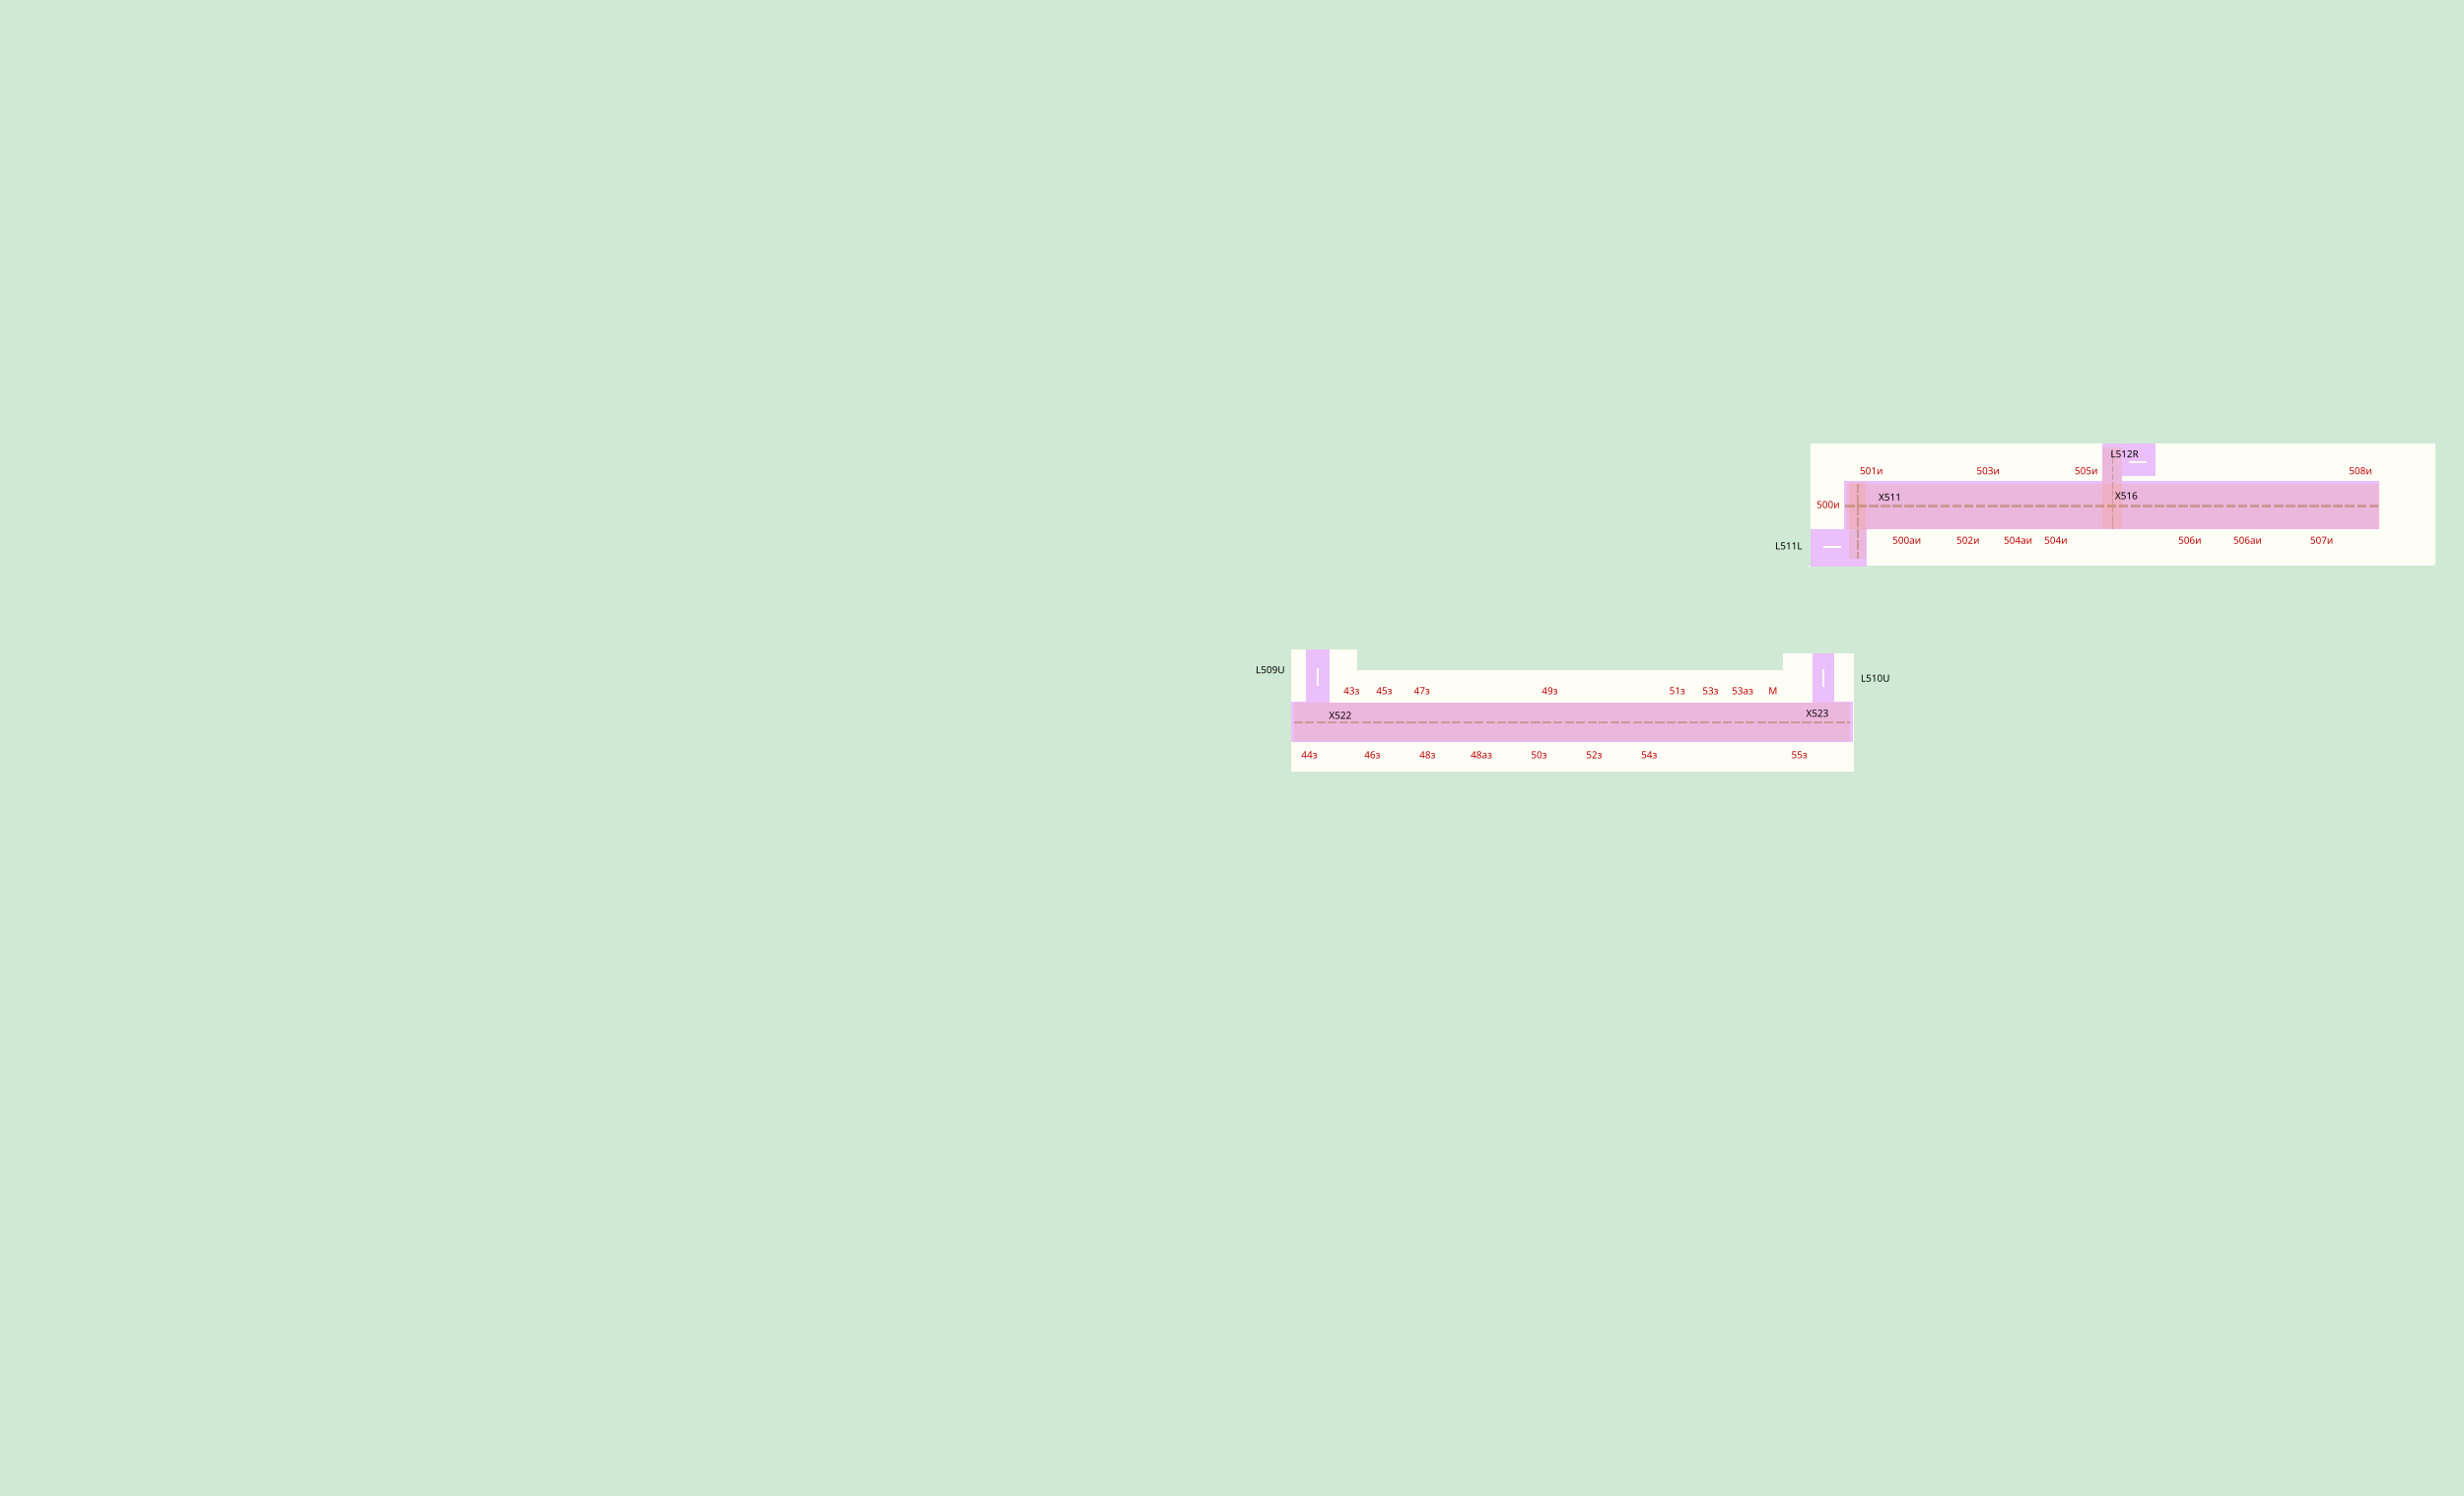
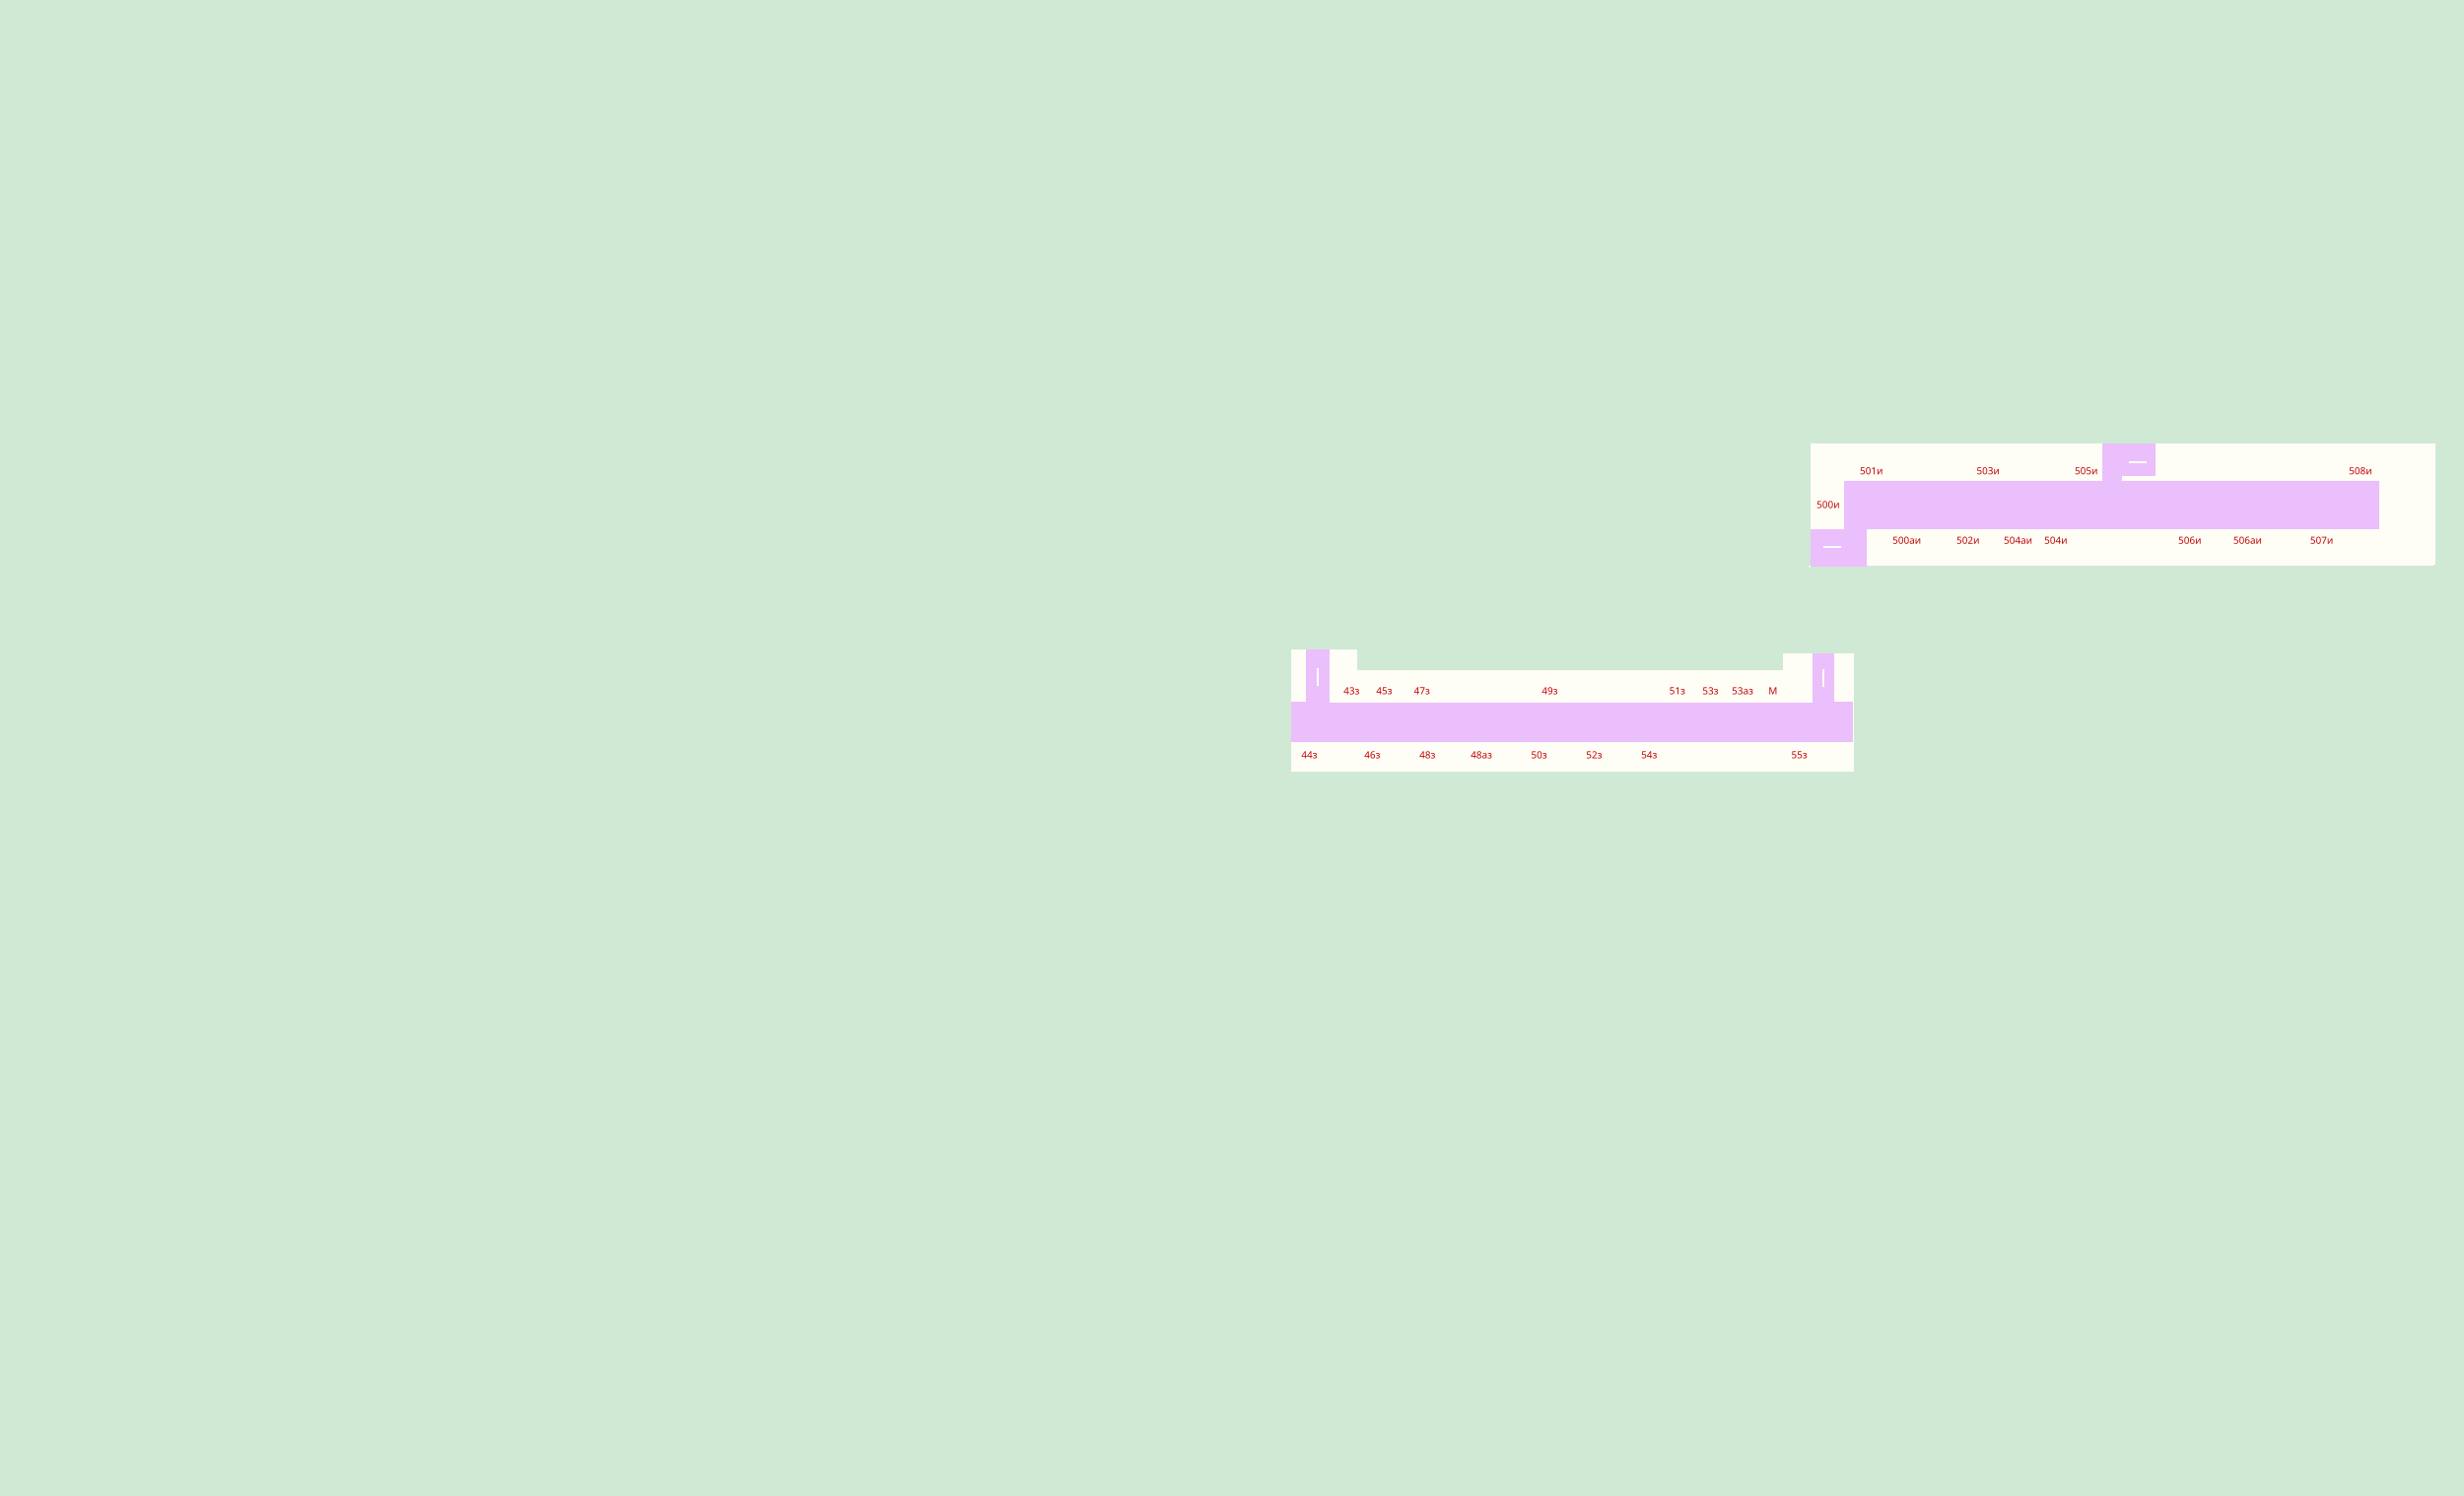
<svg xmlns="http://www.w3.org/2000/svg" width="14in" height="8.5in" id="svg4690" version="1.1" viewBox="0 0 990 765" shape-rendering="crispEdges" enable-background="new">
  <defs id="defs4692">
    </defs>
  <g id="layer2" style="display:inline">
    <rect style="color:#000000;clip-rule:nonzero;display:inline;overflow:visible;visibility:visible;opacity:1;isolation:auto;mix-blend-mode:normal;color-interpolation:sRGB;color-interpolation-filters:linearRGB;solid-color:#000000;solid-opacity:1;fill:#cfe9d4;fill-opacity:1;fill-rule:evenodd;stroke:none;stroke-width:40.459;stroke-linecap:butt;stroke-linejoin:miter;stroke-miterlimit:3.727;stroke-dasharray:none;stroke-dashoffset:0;stroke-opacity:1;color-rendering:auto;image-rendering:auto;shape-rendering:auto;text-rendering:auto;enable-background:accumulate" id="rect4369" width="1854" height="1114" x="-235" y="-301" />
    <path style="display:inline;fill:#fefdf6;fill-opacity:1;fill-rule:evenodd;stroke:none;stroke-width:3;stroke-linecap:butt;stroke-linejoin:miter;stroke-miterlimit:3.727;stroke-dasharray:none;stroke-opacity:1" d="m 791.978,334.126 20.836,0 0,60.501 -287.575,0 0,-0.587 0,-61.676 c 6.33,0.032 2.659,-0.031 13.989,-0.084 l 19.877,0.084 0,10.573 217.547,0 0,-8.811 15.576,0" id="path4965-8" />
    <path style="display:inline;fill:#fefdf6;fill-opacity:1;fill-rule:evenodd;stroke:none;stroke-width:3;stroke-linecap:butt;stroke-linejoin:miter;stroke-miterlimit:3.727;stroke-dasharray:none;stroke-opacity:1" d="m 790.87,290.915 c 0.094,-20.597 0.038,-43.445 0.038,-64.042 l 319.518,-0.19 0,62.357 -320.432,0.5" id="path6805-6" />
  </g>
  <g id="layer1" style="display:inline">
    <path style="display:inline;fill:#eabffb;fill-opacity:1;fill-rule:evenodd;stroke:none;stroke-width:1px;stroke-linecap:butt;stroke-linejoin:miter;stroke-opacity:1" d="m 790.554,270.801 17.25,0 0,-24.75 132,0 0,-19.188 27.5,0 0,16.688 -17,0 0,2.25 131.25,0 0,25 -261.75,0 0,18.75 -28.875,0 0,-18.75 z" id="path4488" />
    <path style="fill:#eabffb;fill-opacity:1;fill-rule:evenodd;stroke:none;stroke-width:1px;stroke-linecap:butt;stroke-linejoin:miter;stroke-opacity:1" d="m 525,380 0,-21.25 7.75,0 0,-26.75 12.25,0 0,27.25 246.75,0 0,-25 11.25,0 0,24.75 9.75,0 0,20.75 -287.75,0 z" id="path4361" />
    <path style="display:inline;fill:#fefdf6;fill-opacity:1;fill-rule:evenodd;stroke:#fefdf6;stroke-width:1;stroke-linecap:butt;stroke-linejoin:miter;stroke-miterlimit:4;stroke-dasharray:none;stroke-opacity:1" d="m 953.799,236.293 8.865,0" id="path3349" />
    <path style="display:inline;fill:none;fill-rule:evenodd;stroke:#fefdf6;stroke-width:1;stroke-linecap:butt;stroke-linejoin:miter;stroke-miterlimit:4;stroke-dasharray:none;stroke-opacity:1" d="m 797.471,279.794 8.865,0" id="path3349-3" />
    <path style="display:inline;opacity:1;fill:none;fill-rule:evenodd;stroke:#fefdf6;stroke-width:1;stroke-linecap:butt;stroke-linejoin:miter;stroke-miterlimit:4;stroke-dasharray:none;stroke-opacity:1" d="m 538.606,341.549 0,9.072" id="path3349-3-0-6" />
    <path style="display:inline;opacity:1;fill:none;fill-rule:evenodd;stroke:#fefdf6;stroke-width:1;stroke-linecap:butt;stroke-linejoin:miter;stroke-miterlimit:4;stroke-dasharray:none;stroke-opacity:1" d="m 797.201,342.035 0,9.072" id="path3349-3-0" />
  </g>
-   <g id="layer4" style="display:inline;opacity:0.99">
+   <g id="layer4" style="display:none;opacity:0.99">
    <rect style="display:inline;opacity:1;fill:#ff7b00;fill-opacity:0.121;stroke:none;stroke-width:1;stroke-miterlimit:4;stroke-dasharray:4, 1;stroke-dashoffset:0;stroke-opacity:1" id="rect4234-51-48-85" width="19.493" height="284.363" x="-379.105" y="526.806" transform="matrix(-2.125523e-4,-1,1,-1.3513822e-4,0,0)" />
    <text xml:space="preserve" style="font-style:normal;font-weight:normal;font-size:5px;line-height:125%;font-family:sans-serif;letter-spacing:0px;word-spacing:0px;display:inline;opacity:1;fill:#000000;fill-opacity:1;stroke:none;stroke-width:1px;stroke-linecap:butt;stroke-linejoin:miter;stroke-opacity:1" x="377.221" y="144.725" id="text4424">
      <tspan id="tspan4426" x="377.221" y="144.725" style="font-size:7.5px" />
    </text>
    <rect style="display:inline;opacity:1;fill:#ff7b00;fill-opacity:0.121;stroke:none;stroke-width:1;stroke-miterlimit:4;stroke-dasharray:4, 1;stroke-dashoffset:0;stroke-opacity:1" id="rect4234-51-48" width="23.166" height="272.65" x="-270.977" y="808.853" transform="matrix(-1.8301595e-4,-1,1,-1.5694774e-4,0,0)" />
    <path style="display:inline;opacity:1;fill:none;fill-rule:evenodd;stroke:#cc9795;stroke-width:1.218;stroke-linecap:butt;stroke-linejoin:miter;stroke-miterlimit:4;stroke-dasharray:4.873, 1.218;stroke-dashoffset:0;stroke-opacity:1" d="m 808.41,258.738 273.416,0" id="path8505-6-7" />
    <rect style="display:inline;opacity:1;fill:#ff7b00;fill-opacity:0.121;stroke:none;stroke-width:1;stroke-miterlimit:4;stroke-dasharray:4, 1;stroke-dashoffset:0;stroke-opacity:1" id="rect4234-51-48-8" width="8.684" height="39.357" x="810.487" y="246.274" transform="matrix(1,-6.6034152e-5,4.3498561e-4,0.9999999,0,0)" />
    <path style="display:inline;opacity:1;fill:none;fill-rule:evenodd;stroke:#cc9795;stroke-width:1.161;stroke-linecap:butt;stroke-linejoin:miter;stroke-miterlimit:4;stroke-dasharray:4.645, 1.161;stroke-dashoffset:0;stroke-opacity:1" d="m 814.945,247.386 0,38.371" id="path8505-6-7-9" />
    <text xml:space="preserve" style="font-style:normal;font-variant:normal;font-weight:normal;font-stretch:normal;font-size:5px;line-height:125%;font-family:sans-serif;-inkscape-font-specification:'sans-serif, Normal';text-align:start;letter-spacing:0px;word-spacing:0px;writing-mode:lr-tb;text-anchor:start;display:inline;opacity:1;fill:#000000;fill-opacity:1;stroke:none;stroke-width:1px;stroke-linecap:butt;stroke-linejoin:miter;stroke-opacity:1" x="825.643" y="256.003" id="text4428-89-7-1-0-1-2">
      <tspan id="tspan4528-30-1" x="825.643" y="256.003">X511</tspan>
    </text>
    <text xml:space="preserve" style="font-style:normal;font-weight:normal;font-size:40px;line-height:125%;font-family:sans-serif;letter-spacing:0px;word-spacing:0px;display:inline;opacity:1;fill:#000000;fill-opacity:1;stroke:none;stroke-width:1px;stroke-linecap:butt;stroke-linejoin:miter;stroke-opacity:1" x="805.784" y="255.296" id="text4778">
      <tspan id="tspan4780" x="805.784" y="255.296" />
    </text>
    <rect style="display:inline;opacity:1;fill:#ff7b00;fill-opacity:0.121;stroke:none;stroke-width:1;stroke-miterlimit:4;stroke-dasharray:4, 1;stroke-dashoffset:0;stroke-opacity:1" id="rect4234-51-48-8-3" width="10.096" height="41.692" x="940.069" y="228.761" transform="matrix(1,-6.0172861e-5,4.7735649e-4,0.9999999,0,0)" />
    <path style="display:inline;opacity:1;fill:none;fill-rule:evenodd;stroke:#cc9795;stroke-width:0.828;stroke-linecap:butt;stroke-linejoin:miter;stroke-miterlimit:4;stroke-dasharray:3.312, 0.828;stroke-dashoffset:0;stroke-opacity:1" d="m 945.236,229.94 0,40.648" id="path8505-6-7-9-22" />
    <text xml:space="preserve" style="font-style:normal;font-variant:normal;font-weight:normal;font-stretch:normal;font-size:5px;line-height:125%;font-family:sans-serif;-inkscape-font-specification:'sans-serif, Normal';text-align:start;letter-spacing:0px;word-spacing:0px;writing-mode:lr-tb;text-anchor:start;display:inline;opacity:1;fill:#000000;fill-opacity:1;stroke:none;stroke-width:1px;stroke-linecap:butt;stroke-linejoin:miter;stroke-opacity:1" x="507.132" y="344.325" id="text4428-00-9-8-1">
      <tspan id="tspan4518-5-0" x="507.132" y="344.325">L509U</tspan>
    </text>
    <text xml:space="preserve" style="font-style:normal;font-variant:normal;font-weight:normal;font-stretch:normal;font-size:5px;line-height:125%;font-family:sans-serif;-inkscape-font-specification:'sans-serif, Normal';text-align:start;letter-spacing:0px;word-spacing:0px;writing-mode:lr-tb;text-anchor:start;display:inline;opacity:1;fill:#000000;fill-opacity:1;stroke:none;stroke-width:1px;stroke-linecap:butt;stroke-linejoin:miter;stroke-opacity:1" x="816.535" y="348.603" id="text4428-00-9-8-5">
      <tspan id="tspan4518-5-37" x="816.535" y="348.603">L510U</tspan>
    </text>
    <flowRoot transform="translate(-2.0855,-1.382068)" xml:space="preserve" id="flowRoot4964" style="font-style:normal;font-weight:normal;font-size:40px;line-height:125%;font-family:sans-serif;letter-spacing:0px;word-spacing:0px;display:inline;opacity:1;fill:#000000;fill-opacity:1;stroke:none;stroke-width:1px;stroke-linecap:butt;stroke-linejoin:miter;stroke-opacity:1">
      <flowRegion id="flowRegion4966">
        <rect id="rect4968" width="1" height="140" x="598.5" y="213" />
      </flowRegion>
      <flowPara id="flowPara4970" />
    </flowRoot>
    <text xml:space="preserve" style="font-style:normal;font-variant:normal;font-weight:normal;font-stretch:normal;font-size:5px;line-height:125%;font-family:sans-serif;-inkscape-font-specification:'sans-serif, Normal';text-align:start;letter-spacing:0px;word-spacing:0px;writing-mode:lr-tb;text-anchor:start;display:inline;opacity:1;fill:#000000;fill-opacity:1;stroke:none;stroke-width:1px;stroke-linecap:butt;stroke-linejoin:miter;stroke-opacity:1" x="944.255" y="233.936" id="text4428-00-9-8-2">
      <tspan id="tspan4518-5-41" x="944.255" y="233.936">L512R</tspan>
    </text>
    <text xml:space="preserve" style="font-style:normal;font-variant:normal;font-weight:normal;font-stretch:normal;font-size:5px;line-height:125%;font-family:sans-serif;-inkscape-font-specification:'sans-serif, Normal';text-align:start;letter-spacing:0px;word-spacing:0px;writing-mode:lr-tb;text-anchor:start;display:inline;opacity:1;fill:#000000;fill-opacity:1;stroke:none;stroke-width:1px;stroke-linecap:butt;stroke-linejoin:miter;stroke-opacity:1" x="772.755" y="280.936" id="text4428-00-9-8-14">
      <tspan x="772.755" y="280.936" id="tspan4362">L511L</tspan>
    </text>
    <text xml:space="preserve" style="font-style:normal;font-variant:normal;font-weight:normal;font-stretch:normal;font-size:5px;line-height:125%;font-family:sans-serif;-inkscape-font-specification:'sans-serif, Normal';text-align:start;letter-spacing:0px;word-spacing:0px;writing-mode:lr-tb;text-anchor:start;display:inline;opacity:1;fill:#000000;fill-opacity:1;stroke:none;stroke-width:1px;stroke-linecap:butt;stroke-linejoin:miter;stroke-opacity:1" x="946.558" y="255.296" id="text4428-89-7-1-0-1-1-6-3">
      <tspan x="946.558" y="255.296" id="tspan4834-8">X516</tspan>
    </text>
    <path style="display:inline;opacity:1;fill:none;fill-rule:evenodd;stroke:#cc9795;stroke-width:1.155;stroke-linecap:butt;stroke-linejoin:miter;stroke-miterlimit:4;stroke-dasharray:4.62, 1.155;stroke-dashoffset:0;stroke-opacity:1" d="m 526.627,369.267 284.318,0" id="path8505-6-7-7" />
    <text xml:space="preserve" style="font-style:normal;font-variant:normal;font-weight:normal;font-stretch:normal;font-size:5px;line-height:125%;font-family:sans-serif;-inkscape-font-specification:'sans-serif, Normal';text-align:start;letter-spacing:0px;word-spacing:0px;writing-mode:lr-tb;text-anchor:start;display:inline;opacity:1;fill:#000000;fill-opacity:1;stroke:none;stroke-width:1px;stroke-linecap:butt;stroke-linejoin:miter;stroke-opacity:1" x="544.59" y="367.624" id="text4428-89-7-1-0-1-2-3">
      <tspan id="tspan4528-30-1-2" x="544.59" y="367.624">X522</tspan>
    </text>
    <text xml:space="preserve" style="font-style:normal;font-variant:normal;font-weight:normal;font-stretch:normal;font-size:5px;line-height:125%;font-family:sans-serif;-inkscape-font-specification:'sans-serif, Normal';text-align:start;letter-spacing:0px;word-spacing:0px;writing-mode:lr-tb;text-anchor:start;display:inline;opacity:1;fill:#000000;fill-opacity:1;stroke:none;stroke-width:1px;stroke-linecap:butt;stroke-linejoin:miter;stroke-opacity:1" x="788.542" y="366.563" id="text4428-89-7-1-0-1-2-7">
      <tspan id="tspan4528-30-1-0" x="788.542" y="366.563">X523</tspan>
      <tspan x="788.542" y="372.813" id="tspan3578" />
    </text>
  </g>
  <g id="layer3" style="display:inline">
    <text id="text3792" y="355.024" x="568.747" style="font-style:normal;font-variant:normal;font-weight:normal;font-stretch:normal;font-size:5px;line-height:125%;font-family:sans-serif;-inkscape-font-specification:'sans-serif, Normal';text-align:start;letter-spacing:0px;word-spacing:0px;writing-mode:lr-tb;text-anchor:start;display:inline;fill:#c00000;fill-opacity:1;stroke:none;stroke-width:1px;stroke-linecap:butt;stroke-linejoin:miter;stroke-opacity:1" xml:space="preserve">
      <tspan y="355.024" x="568.747" id="tspan3794">45з</tspan>
      <tspan y="361.274" x="568.747" id="tspan3796" />
    </text>
    <text id="text3798" y="355.063" x="653.431" style="font-style:normal;font-variant:normal;font-weight:normal;font-stretch:normal;font-size:5px;line-height:125%;font-family:sans-serif;-inkscape-font-specification:'sans-serif, Normal';text-align:start;letter-spacing:0px;word-spacing:0px;writing-mode:lr-tb;text-anchor:start;display:inline;fill:#c00000;fill-opacity:1;stroke:none;stroke-width:1px;stroke-linecap:butt;stroke-linejoin:miter;stroke-opacity:1" xml:space="preserve">
      <tspan y="355.063" x="653.431" id="tspan3800">49з</tspan>
      <tspan y="361.313" x="653.431" id="tspan3802" />
    </text>
    <text id="text3804" y="355.031" x="718.614" style="font-style:normal;font-variant:normal;font-weight:normal;font-stretch:normal;font-size:5px;line-height:125%;font-family:sans-serif;-inkscape-font-specification:'sans-serif, Normal';text-align:start;letter-spacing:0px;word-spacing:0px;writing-mode:lr-tb;text-anchor:start;display:inline;fill:#c00000;fill-opacity:1;stroke:none;stroke-width:1px;stroke-linecap:butt;stroke-linejoin:miter;stroke-opacity:1" xml:space="preserve">
      <tspan y="355.031" x="718.614" id="tspan4373">51з</tspan>
      <tspan y="361.281" x="718.614" id="tspan3808" />
    </text>
    <text id="text3810" y="355.062" x="735.577" style="font-style:normal;font-variant:normal;font-weight:normal;font-stretch:normal;font-size:5px;line-height:125%;font-family:sans-serif;-inkscape-font-specification:'sans-serif, Normal';text-align:start;letter-spacing:0px;word-spacing:0px;writing-mode:lr-tb;text-anchor:start;display:inline;fill:#c00000;fill-opacity:1;stroke:none;stroke-width:1px;stroke-linecap:butt;stroke-linejoin:miter;stroke-opacity:1" xml:space="preserve">
      <tspan y="355.062" x="735.577" id="tspan3812">53з</tspan>
    </text>
    <text id="text3814" y="355.062" x="750.622" style="font-style:normal;font-variant:normal;font-weight:normal;font-stretch:normal;font-size:5px;line-height:125%;font-family:sans-serif;-inkscape-font-specification:'sans-serif, Normal';text-align:start;letter-spacing:0px;word-spacing:0px;writing-mode:lr-tb;text-anchor:start;display:inline;fill:#c00000;fill-opacity:1;stroke:none;stroke-width:1px;stroke-linecap:butt;stroke-linejoin:miter;stroke-opacity:1" xml:space="preserve">
      <tspan y="355.062" x="750.622" id="tspan3816">53аз</tspan>
      <tspan y="361.312" x="750.622" id="tspan3818" />
    </text>
    <text id="text3820" y="355.062" x="769.341" style="font-style:normal;font-variant:normal;font-weight:normal;font-stretch:normal;font-size:5px;line-height:125%;font-family:sans-serif;-inkscape-font-specification:'sans-serif, Normal';text-align:start;letter-spacing:0px;word-spacing:0px;writing-mode:lr-tb;text-anchor:start;display:inline;fill:#c00000;fill-opacity:1;stroke:none;stroke-width:1px;stroke-linecap:butt;stroke-linejoin:miter;stroke-opacity:1" xml:space="preserve">
      <tspan y="355.062" x="769.341" id="tspan3824">М</tspan>
    </text>
    <text xml:space="preserve" style="font-style:normal;font-variant:normal;font-weight:normal;font-stretch:normal;font-size:5px;line-height:125%;font-family:sans-serif;-inkscape-font-specification:'sans-serif, Normal';text-align:start;letter-spacing:0px;word-spacing:0px;writing-mode:lr-tb;text-anchor:start;display:inline;fill:#c00000;fill-opacity:1;stroke:none;stroke-width:1px;stroke-linecap:butt;stroke-linejoin:miter;stroke-opacity:1" x="530.448" y="387.789" id="text3842">
      <tspan id="tspan3844" x="530.448" y="387.789">44з</tspan>
      <tspan id="tspan3846" x="530.448" y="394.039" />
    </text>
    <text xml:space="preserve" style="font-style:normal;font-variant:normal;font-weight:normal;font-stretch:normal;font-size:5px;line-height:125%;font-family:sans-serif;-inkscape-font-specification:'sans-serif, Normal';text-align:start;letter-spacing:0px;word-spacing:0px;writing-mode:lr-tb;text-anchor:start;display:inline;fill:#c00000;fill-opacity:1;stroke:none;stroke-width:1px;stroke-linecap:butt;stroke-linejoin:miter;stroke-opacity:1" x="562.652" y="387.817" id="text3848">
      <tspan id="tspan3850" x="562.652" y="387.817">46з</tspan>
      <tspan id="tspan3852" x="562.652" y="394.067" />
    </text>
    <text xml:space="preserve" style="font-style:normal;font-variant:normal;font-weight:normal;font-stretch:normal;font-size:5px;line-height:125%;font-family:sans-serif;-inkscape-font-specification:'sans-serif, Normal';text-align:start;letter-spacing:0px;word-spacing:0px;writing-mode:lr-tb;text-anchor:start;display:inline;fill:#c00000;fill-opacity:1;stroke:none;stroke-width:1px;stroke-linecap:butt;stroke-linejoin:miter;stroke-opacity:1" x="590.855" y="387.821" id="text3854">
      <tspan id="tspan3856" x="590.855" y="387.821">48з</tspan>
    </text>
    <text xml:space="preserve" style="font-style:normal;font-variant:normal;font-weight:normal;font-stretch:normal;font-size:5px;line-height:125%;font-family:sans-serif;-inkscape-font-specification:'sans-serif, Normal';text-align:start;letter-spacing:0px;word-spacing:0px;writing-mode:lr-tb;text-anchor:start;display:inline;fill:#c00000;fill-opacity:1;stroke:none;stroke-width:1px;stroke-linecap:butt;stroke-linejoin:miter;stroke-opacity:1" x="617.059" y="387.821" id="text3858">
      <tspan id="tspan3860" x="617.059" y="387.821">48аз</tspan>
      <tspan id="tspan3862" x="617.059" y="394.071" />
    </text>
    <text xml:space="preserve" style="font-style:normal;font-variant:normal;font-weight:normal;font-stretch:normal;font-size:5px;line-height:125%;font-family:sans-serif;-inkscape-font-specification:'sans-serif, Normal';text-align:start;letter-spacing:0px;word-spacing:0px;writing-mode:lr-tb;text-anchor:start;display:inline;fill:#c00000;fill-opacity:1;stroke:none;stroke-width:1px;stroke-linecap:butt;stroke-linejoin:miter;stroke-opacity:1" x="676.082" y="387.821" id="text3864">
      <tspan id="tspan3866" x="676.082" y="387.821">52з</tspan>
    </text>
    <text id="text3868" y="387.783" x="781.017" style="font-style:normal;font-variant:normal;font-weight:normal;font-stretch:normal;font-size:5px;line-height:125%;font-family:sans-serif;-inkscape-font-specification:'sans-serif, Normal';text-align:start;letter-spacing:0px;word-spacing:0px;writing-mode:lr-tb;text-anchor:start;display:inline;fill:#c00000;fill-opacity:1;stroke:none;stroke-width:1px;stroke-linecap:butt;stroke-linejoin:miter;stroke-opacity:1" xml:space="preserve">
      <tspan y="387.783" x="781.017" id="tspan3870">55з</tspan>
    </text>
    <text id="text3872" y="387.82" x="647.937" style="font-style:normal;font-variant:normal;font-weight:normal;font-stretch:normal;font-size:5px;line-height:125%;font-family:sans-serif;-inkscape-font-specification:'sans-serif, Normal';text-align:start;letter-spacing:0px;word-spacing:0px;writing-mode:lr-tb;text-anchor:start;display:inline;fill:#c00000;fill-opacity:1;stroke:none;stroke-width:1px;stroke-linecap:butt;stroke-linejoin:miter;stroke-opacity:1" xml:space="preserve">
      <tspan y="387.82" x="647.937" id="tspan3874">50з</tspan>
    </text>
    <text id="text3876" y="387.783" x="704.227" style="font-style:normal;font-variant:normal;font-weight:normal;font-stretch:normal;font-size:5px;line-height:125%;font-family:sans-serif;-inkscape-font-specification:'sans-serif, Normal';text-align:start;letter-spacing:0px;word-spacing:0px;writing-mode:lr-tb;text-anchor:start;display:inline;fill:#c00000;fill-opacity:1;stroke:none;stroke-width:1px;stroke-linecap:butt;stroke-linejoin:miter;stroke-opacity:1" xml:space="preserve">
      <tspan y="387.783" x="704.227" id="tspan3878">54з</tspan>
    </text>
    <text id="text3792-6" y="355.062" x="552.048" style="font-style:normal;font-variant:normal;font-weight:normal;font-stretch:normal;font-size:5px;line-height:125%;font-family:sans-serif;-inkscape-font-specification:'sans-serif, Normal';text-align:start;letter-spacing:0px;word-spacing:0px;writing-mode:lr-tb;text-anchor:start;display:inline;fill:#c00000;fill-opacity:1;stroke:none;stroke-width:1px;stroke-linecap:butt;stroke-linejoin:miter;stroke-opacity:1" xml:space="preserve">
      <tspan y="355.062" x="552.048" id="tspan3794-3">43з</tspan>
      <tspan y="361.312" x="552.048" id="tspan3796-7" />
    </text>
    <text id="text3792-6-7" y="355.031" x="588.048" style="font-style:normal;font-variant:normal;font-weight:normal;font-stretch:normal;font-size:5px;line-height:125%;font-family:sans-serif;-inkscape-font-specification:'sans-serif, Normal';text-align:start;letter-spacing:0px;word-spacing:0px;writing-mode:lr-tb;text-anchor:start;display:inline;fill:#c00000;fill-opacity:1;stroke:none;stroke-width:1px;stroke-linecap:butt;stroke-linejoin:miter;stroke-opacity:1" xml:space="preserve">
      <tspan y="355.031" x="588.048" id="tspan3794-3-2">47з</tspan>
      <tspan y="361.281" x="588.048" id="tspan3796-7-0" />
    </text>
    <text id="text3792-5" y="242.557" x="816.055" style="font-style:normal;font-variant:normal;font-weight:normal;font-stretch:normal;font-size:5px;line-height:125%;font-family:sans-serif;-inkscape-font-specification:'sans-serif, Normal';text-align:start;letter-spacing:0px;word-spacing:0px;writing-mode:lr-tb;text-anchor:start;display:inline;fill:#c00000;fill-opacity:1;stroke:none;stroke-width:1px;stroke-linecap:butt;stroke-linejoin:miter;stroke-opacity:1" xml:space="preserve">
      <tspan y="242.557" x="816.055" id="tspan3796-8">501и</tspan>
    </text>
    <text id="text3798-7" y="242.557" x="875.738" style="font-style:normal;font-variant:normal;font-weight:normal;font-stretch:normal;font-size:5px;line-height:125%;font-family:sans-serif;-inkscape-font-specification:'sans-serif, Normal';text-align:start;letter-spacing:0px;word-spacing:0px;writing-mode:lr-tb;text-anchor:start;display:inline;fill:#c00000;fill-opacity:1;stroke:none;stroke-width:1px;stroke-linecap:butt;stroke-linejoin:miter;stroke-opacity:1" xml:space="preserve">
      <tspan y="242.557" x="875.738" id="tspan3802-1">503и</tspan>
    </text>
    <text id="text3804-3" y="242.557" x="925.921" style="font-style:normal;font-variant:normal;font-weight:normal;font-stretch:normal;font-size:5px;line-height:125%;font-family:sans-serif;-inkscape-font-specification:'sans-serif, Normal';text-align:start;letter-spacing:0px;word-spacing:0px;writing-mode:lr-tb;text-anchor:start;display:inline;fill:#c00000;fill-opacity:1;stroke:none;stroke-width:1px;stroke-linecap:butt;stroke-linejoin:miter;stroke-opacity:1" xml:space="preserve">
      <tspan y="242.557" x="925.921" id="tspan3808-9">505и</tspan>
    </text>
    <text id="text3820-3" y="242.557" x="1066.148" style="font-style:normal;font-variant:normal;font-weight:normal;font-stretch:normal;font-size:5px;line-height:125%;font-family:sans-serif;-inkscape-font-specification:'sans-serif, Normal';text-align:start;letter-spacing:0px;word-spacing:0px;writing-mode:lr-tb;text-anchor:start;display:inline;fill:#c00000;fill-opacity:1;stroke:none;stroke-width:1px;stroke-linecap:butt;stroke-linejoin:miter;stroke-opacity:1" xml:space="preserve">
      <tspan y="242.557" x="1066.148" id="tspan3657">508и</tspan>
    </text>
    <text xml:space="preserve" style="font-style:normal;font-variant:normal;font-weight:normal;font-stretch:normal;font-size:5px;line-height:125%;font-family:sans-serif;-inkscape-font-specification:'sans-serif, Normal';text-align:start;letter-spacing:0px;word-spacing:0px;writing-mode:lr-tb;text-anchor:start;display:inline;fill:#c00000;fill-opacity:1;stroke:none;stroke-width:1px;stroke-linecap:butt;stroke-linejoin:miter;stroke-opacity:1" x="832.755" y="278.071" id="text3842-5">
      <tspan id="tspan3846-8" x="832.755" y="278.071">500аи</tspan>
    </text>
    <text xml:space="preserve" style="font-style:normal;font-variant:normal;font-weight:normal;font-stretch:normal;font-size:5px;line-height:125%;font-family:sans-serif;-inkscape-font-specification:'sans-serif, Normal';text-align:start;letter-spacing:0px;word-spacing:0px;writing-mode:lr-tb;text-anchor:start;display:inline;fill:#c00000;fill-opacity:1;stroke:none;stroke-width:1px;stroke-linecap:butt;stroke-linejoin:miter;stroke-opacity:1" x="865.459" y="278.071" id="text3848-7">
      <tspan id="tspan3852-0" x="865.459" y="278.071">502и</tspan>
    </text>
    <text xml:space="preserve" style="font-style:normal;font-variant:normal;font-weight:normal;font-stretch:normal;font-size:5px;line-height:125%;font-family:sans-serif;-inkscape-font-specification:'sans-serif, Normal';text-align:start;letter-spacing:0px;word-spacing:0px;writing-mode:lr-tb;text-anchor:start;display:inline;fill:#c00000;fill-opacity:1;stroke:none;stroke-width:1px;stroke-linecap:butt;stroke-linejoin:miter;stroke-opacity:1" x="889.662" y="278.071" id="text3854-4">
      <tspan id="tspan3856-1" x="889.662" y="278.071">504аи</tspan>
    </text>
    <text xml:space="preserve" style="font-style:normal;font-variant:normal;font-weight:normal;font-stretch:normal;font-size:5px;line-height:125%;font-family:sans-serif;-inkscape-font-specification:'sans-serif, Normal';text-align:start;letter-spacing:0px;word-spacing:0px;writing-mode:lr-tb;text-anchor:start;display:inline;fill:#c00000;fill-opacity:1;stroke:none;stroke-width:1px;stroke-linecap:butt;stroke-linejoin:miter;stroke-opacity:1" x="910.366" y="278.071" id="text3858-1">
      <tspan id="tspan3862-0" x="910.366" y="278.071">504и</tspan>
    </text>
    <text xml:space="preserve" style="font-style:normal;font-variant:normal;font-weight:normal;font-stretch:normal;font-size:5px;line-height:125%;font-family:sans-serif;-inkscape-font-specification:'sans-serif, Normal';text-align:start;letter-spacing:0px;word-spacing:0px;writing-mode:lr-tb;text-anchor:start;display:inline;fill:#c00000;fill-opacity:1;stroke:none;stroke-width:1px;stroke-linecap:butt;stroke-linejoin:miter;stroke-opacity:1" x="978.889" y="278.071" id="text3864-3">
      <tspan id="tspan3866-0" x="978.889" y="278.071">506и</tspan>
    </text>
    <text id="text3868-5" y="278.071" x="1046.325" style="font-style:normal;font-variant:normal;font-weight:normal;font-stretch:normal;font-size:5px;line-height:125%;font-family:sans-serif;-inkscape-font-specification:'sans-serif, Normal';text-align:start;letter-spacing:0px;word-spacing:0px;writing-mode:lr-tb;text-anchor:start;display:inline;fill:#c00000;fill-opacity:1;stroke:none;stroke-width:1px;stroke-linecap:butt;stroke-linejoin:miter;stroke-opacity:1" xml:space="preserve">
      <tspan y="278.071" x="1046.325" id="tspan3870-5">507и</tspan>
    </text>
    <text id="text3876-2" y="278.071" x="1007.034" style="font-style:normal;font-variant:normal;font-weight:normal;font-stretch:normal;font-size:5px;line-height:125%;font-family:sans-serif;-inkscape-font-specification:'sans-serif, Normal';text-align:start;letter-spacing:0px;word-spacing:0px;writing-mode:lr-tb;text-anchor:start;display:inline;fill:#c00000;fill-opacity:1;stroke:none;stroke-width:1px;stroke-linecap:butt;stroke-linejoin:miter;stroke-opacity:1" xml:space="preserve">
      <tspan y="278.071" x="1007.034" id="tspan3878-9">506аи</tspan>
    </text>
    <text id="text3792-5-9" y="259.824" x="793.946" style="font-style:normal;font-variant:normal;font-weight:normal;font-stretch:normal;font-size:5px;line-height:125%;font-family:sans-serif;-inkscape-font-specification:'sans-serif, Normal';text-align:start;letter-spacing:0px;word-spacing:0px;writing-mode:lr-tb;text-anchor:start;display:inline;fill:#c00000;fill-opacity:1;stroke:none;stroke-width:1px;stroke-linecap:butt;stroke-linejoin:miter;stroke-opacity:1" xml:space="preserve">
      <tspan y="259.824" x="793.946" id="tspan3796-8-2">500и</tspan>
    </text>
  </g>
</svg>
